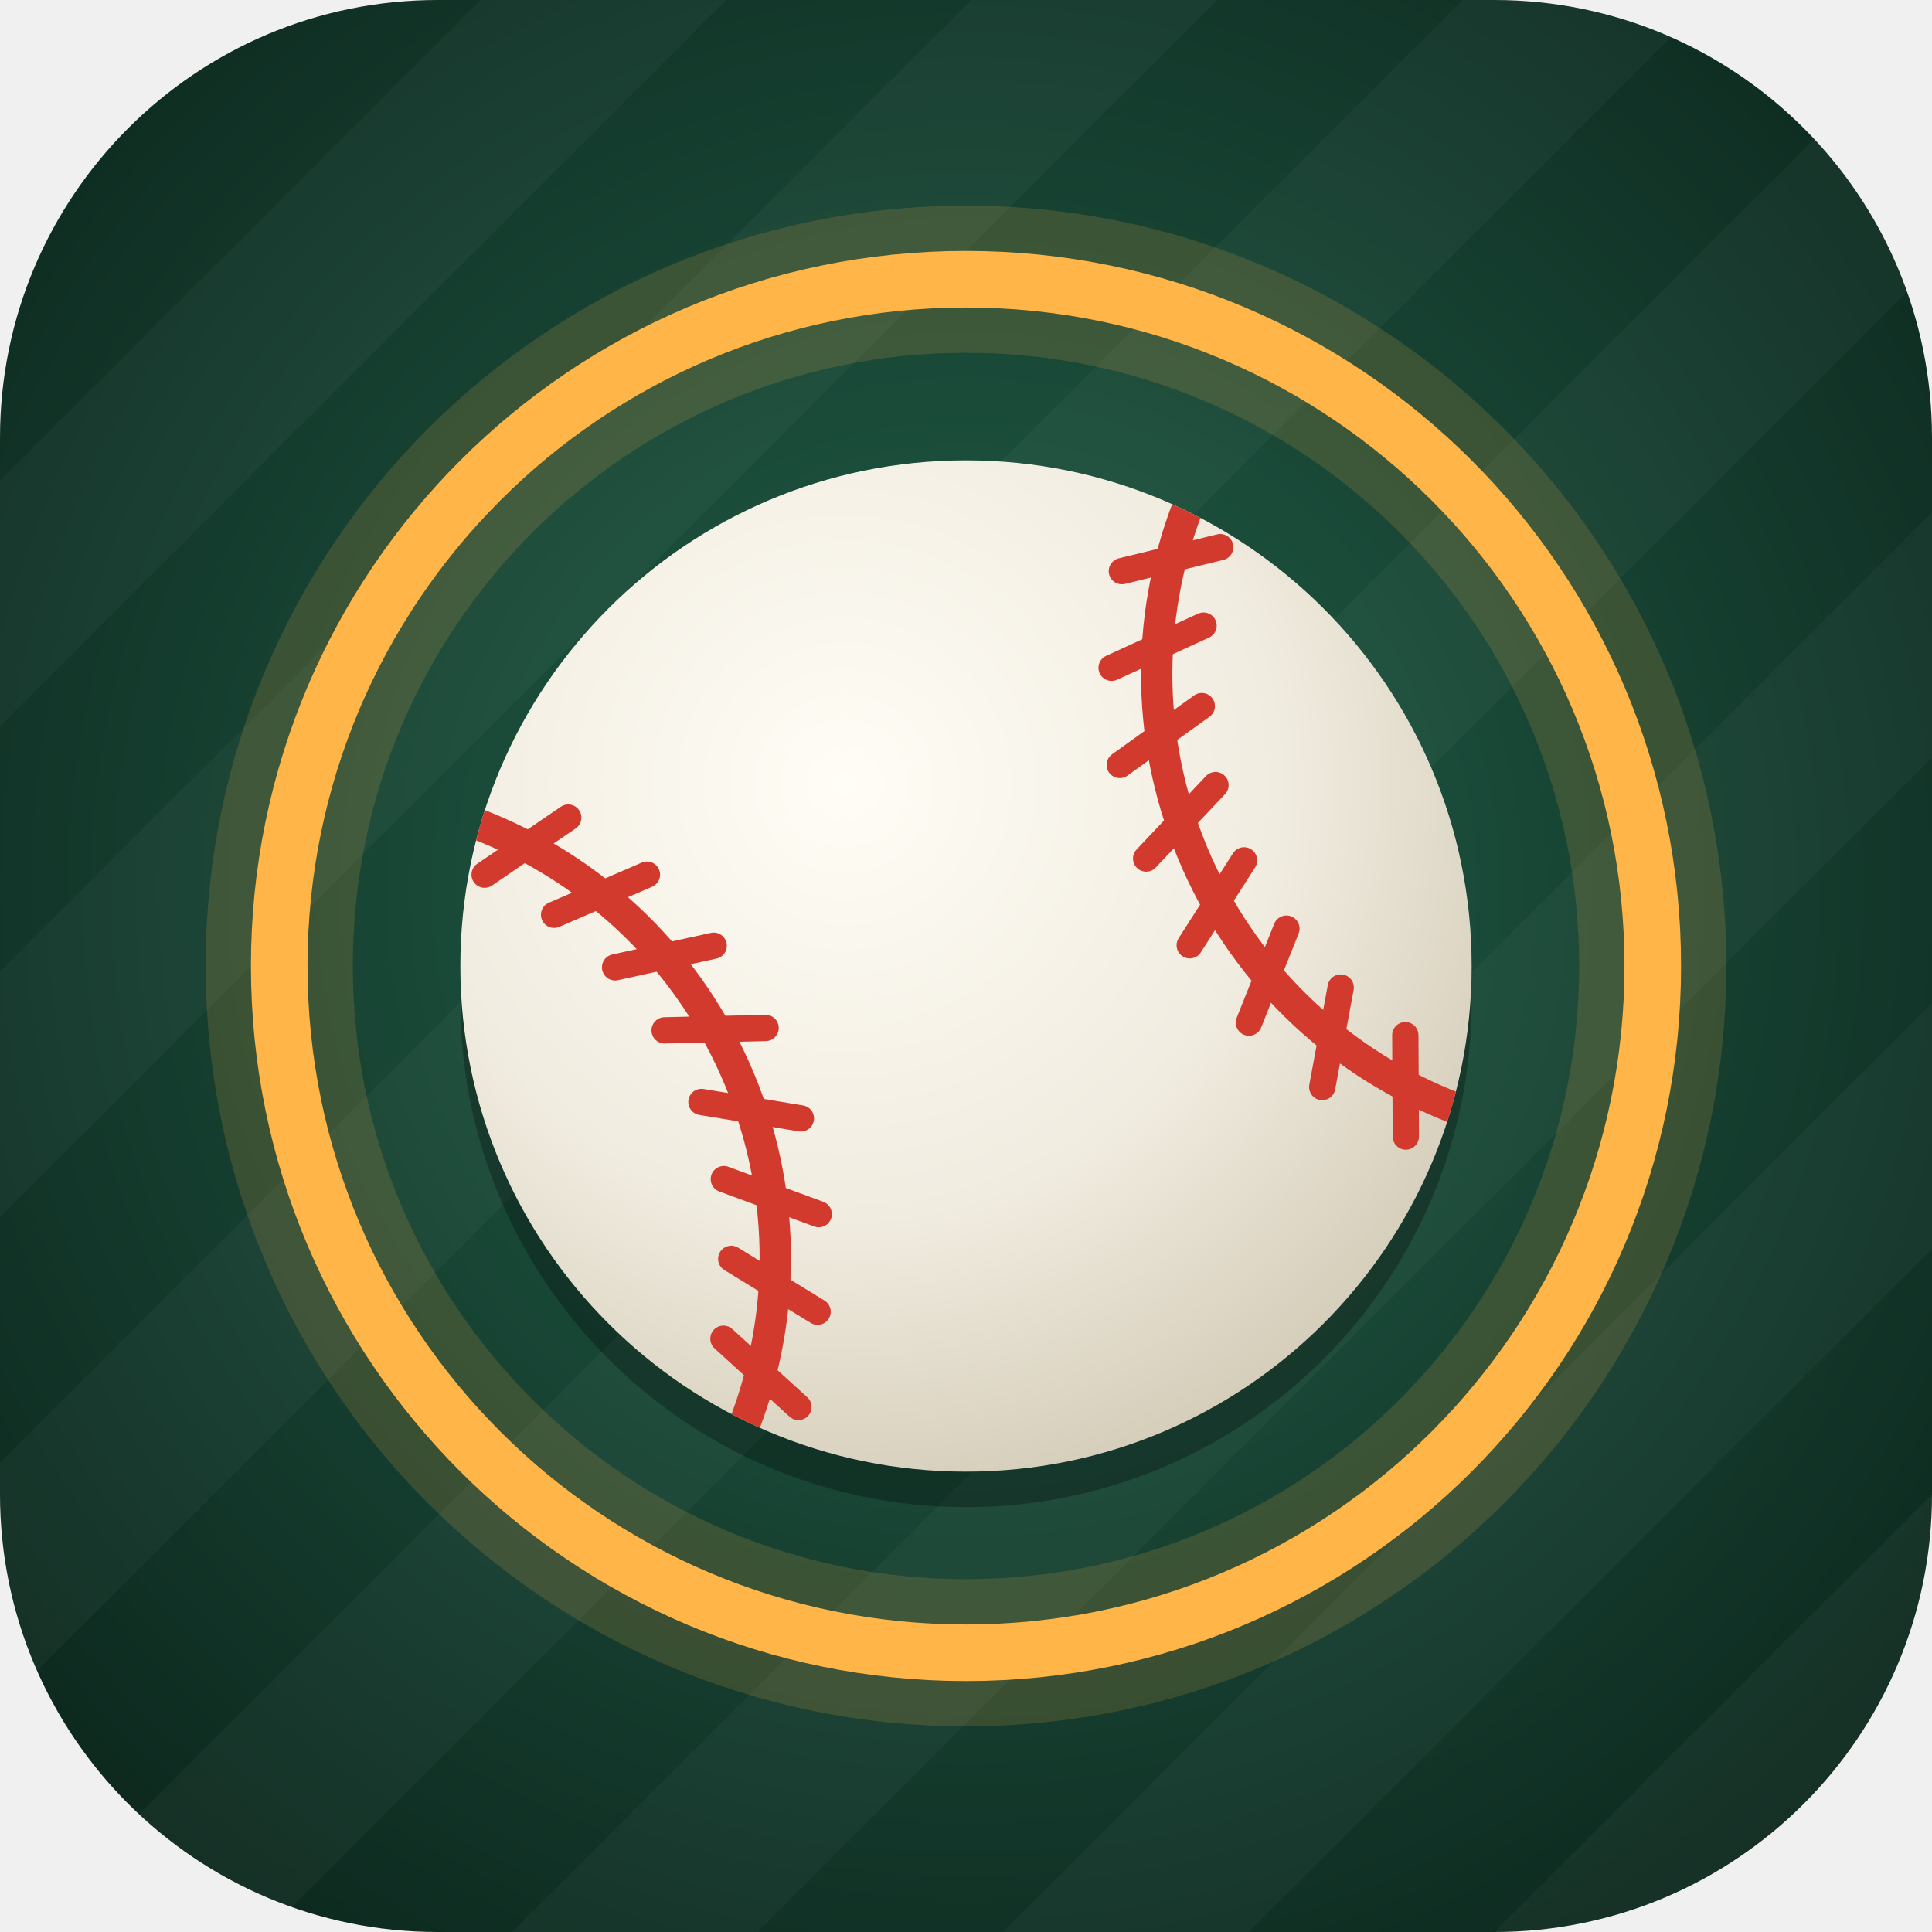
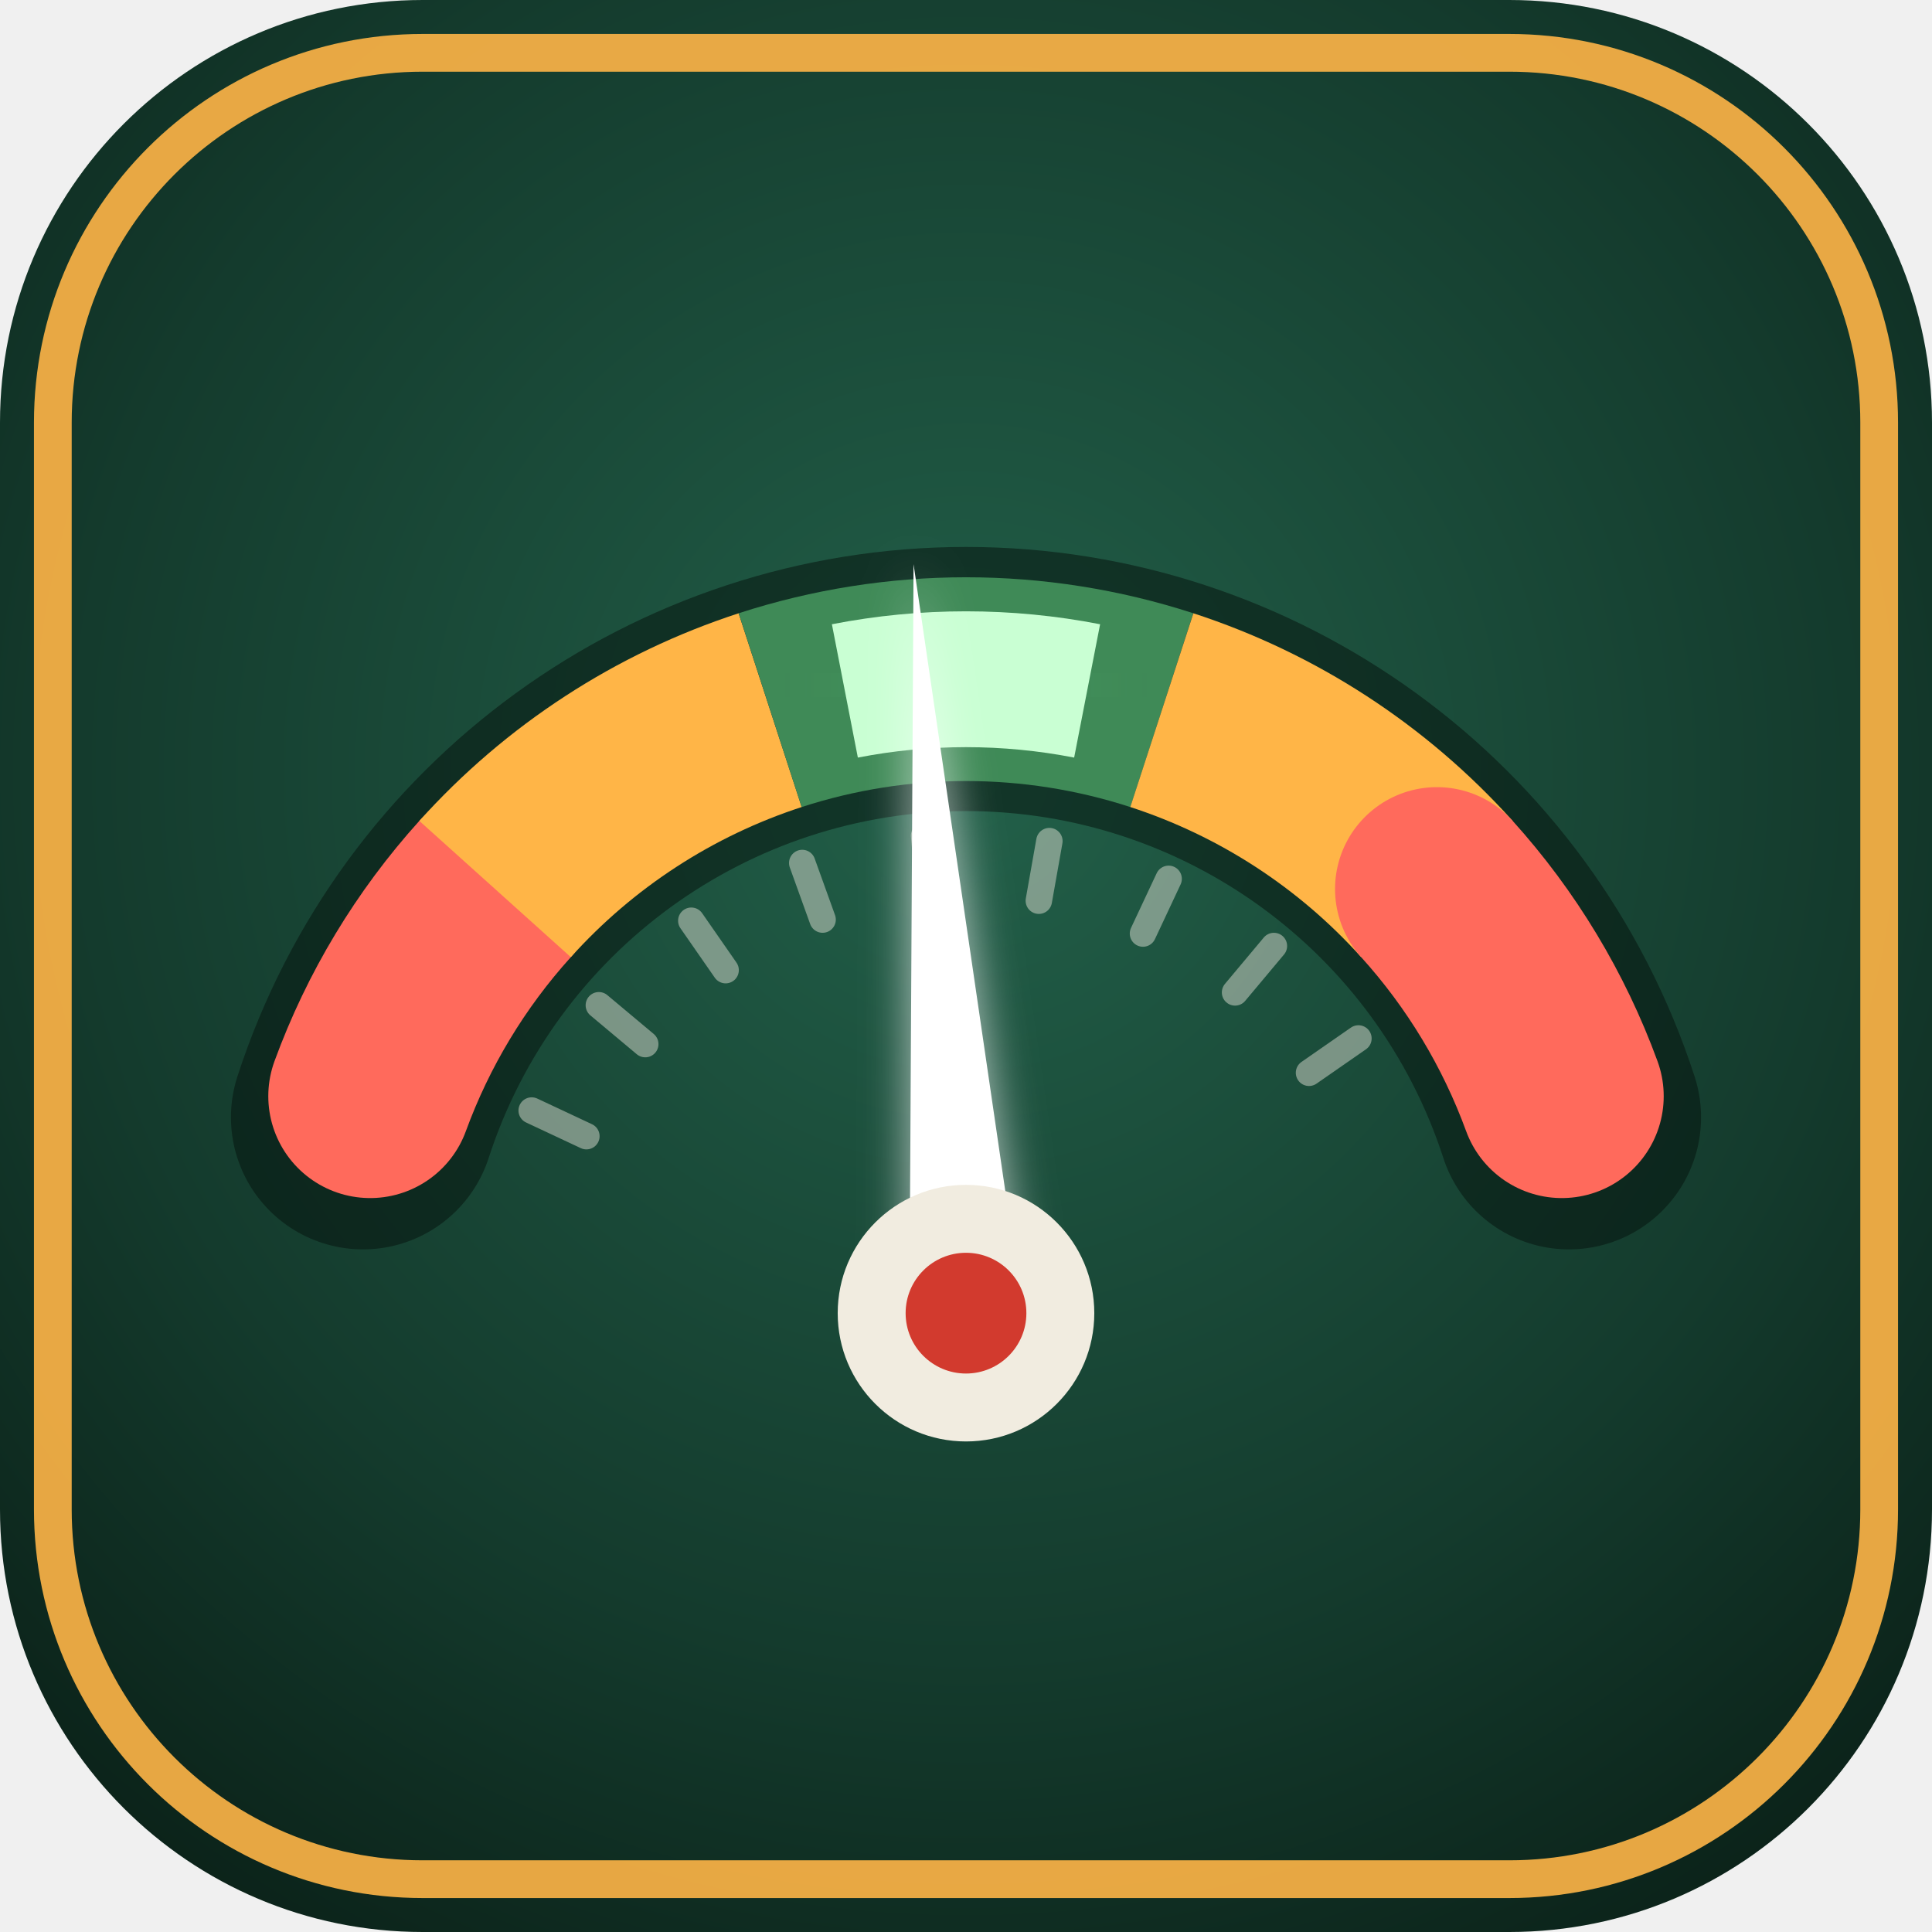
<svg xmlns="http://www.w3.org/2000/svg" viewBox="0 0 512 512" role="img" aria-label="Sweet Spot">
  <defs>
-     <radialGradient id="tg" cx="50%" cy="46%" r="72%">
+     <radialGradient id="bgd" cx="50%" cy="40%" r="70%">
      <stop offset="0" stop-color="#226049" />
-       <stop offset=".6" stop-color="#143b2d" />
+       <stop offset=".65" stop-color="#143b2d" />
      <stop offset="1" stop-color="#0b2219" />
    </radialGradient>
-     <clipPath id="tc">
-       <rect width="512" height="512" rx="116" />
-     </clipPath>
+     <filter id="glow" x="-50%" y="-50%" width="200%" height="200%">
+       <feGaussianBlur stdDeviation="10" />
+     </filter>
+     <filter id="nglow" x="-50%" y="-50%" width="200%" height="200%">
+       <feDropShadow dx="0" dy="0" stdDeviation="6" flood-color="#fff" flood-opacity=".7" />
+     </filter>
  </defs>
-   <g clip-path="url(#tc)">
-     <rect width="512" height="512" fill="url(#tg)" />
-     <g transform="rotate(45 256 256)">
-       <rect x="-200" y="-200" width="46" height="912" fill="#fff" opacity=".035" />
-       <rect x="-108" y="-200" width="46" height="912" fill="#fff" opacity=".035" />
-       <rect x="-16" y="-200" width="46" height="912" fill="#fff" opacity=".035" />
-       <rect x="76" y="-200" width="46" height="912" fill="#fff" opacity=".035" />
-       <rect x="168" y="-200" width="46" height="912" fill="#fff" opacity=".035" />
-       <rect x="260" y="-200" width="46" height="912" fill="#fff" opacity=".035" />
-       <rect x="352" y="-200" width="46" height="912" fill="#fff" opacity=".035" />
-       <rect x="444" y="-200" width="46" height="912" fill="#fff" opacity=".035" />
-       <rect x="536" y="-200" width="46" height="912" fill="#fff" opacity=".035" />
-       <rect x="628" y="-200" width="46" height="912" fill="#fff" opacity=".035" />
-     </g>
-   </g>
-   <circle cx="256" cy="256" r="182" fill="none" stroke="#ffb547" stroke-width="39.0" opacity=".16" />
-   <circle cx="256" cy="256" r="182" fill="none" stroke="#ffb547" stroke-width="15" />
-   <defs>
-     <radialGradient id="bg" cx="38%" cy="32%" r="78%">
-       <stop offset="0" stop-color="#fffdf6" />
-       <stop offset=".55" stop-color="#f1ece0" />
-       <stop offset="1" stop-color="#cfc7b2" />
-     </radialGradient>
-     <clipPath id="bc">
-       <circle cx="256" cy="256" r="134" />
-     </clipPath>
-   </defs>
-   <circle cx="256" cy="265.4" r="134" fill="#000" opacity=".28" />
-   <circle cx="256" cy="256" r="134" fill="url(#bg)" />
-   <g clip-path="url(#bc)">
-     <g transform="rotate(-24 256 256)">
-       <circle cx="65.7" cy="256" r="123.28" fill="none" stroke="#d23a2e" stroke-width="8.308" />
-       <line x1="149.3" y1="182.0" x2="175.7" y2="177.2" stroke="#d23a2e" stroke-width="6.968" stroke-linecap="round" />
-       <line x1="161.8" y1="199.2" x2="188.6" y2="199.5" stroke="#d23a2e" stroke-width="6.968" stroke-linecap="round" />
-       <line x1="170.9" y1="218.5" x2="197.1" y2="223.9" stroke="#d23a2e" stroke-width="6.968" stroke-linecap="round" />
-       <line x1="176.1" y1="239.1" x2="200.8" y2="249.4" stroke="#d23a2e" stroke-width="6.968" stroke-linecap="round" />
-       <line x1="177.3" y1="260.4" x2="199.6" y2="275.1" stroke="#d23a2e" stroke-width="6.968" stroke-linecap="round" />
-       <line x1="174.4" y1="281.5" x2="193.6" y2="300.2" stroke="#d23a2e" stroke-width="6.968" stroke-linecap="round" />
-       <line x1="167.6" y1="301.6" x2="182.8" y2="323.7" stroke="#d23a2e" stroke-width="6.968" stroke-linecap="round" />
-       <line x1="157.1" y1="320.1" x2="167.9" y2="344.7" stroke="#d23a2e" stroke-width="6.968" stroke-linecap="round" />
-       <circle cx="446.3" cy="256" r="123.28" fill="none" stroke="#d23a2e" stroke-width="8.308" />
-       <line x1="354.9" y1="320.1" x2="344.1" y2="344.7" stroke="#d23a2e" stroke-width="6.968" stroke-linecap="round" />
-       <line x1="344.4" y1="301.6" x2="329.2" y2="323.7" stroke="#d23a2e" stroke-width="6.968" stroke-linecap="round" />
-       <line x1="337.6" y1="281.5" x2="318.4" y2="300.2" stroke="#d23a2e" stroke-width="6.968" stroke-linecap="round" />
-       <line x1="334.7" y1="260.4" x2="312.4" y2="275.1" stroke="#d23a2e" stroke-width="6.968" stroke-linecap="round" />
-       <line x1="335.9" y1="239.1" x2="311.2" y2="249.4" stroke="#d23a2e" stroke-width="6.968" stroke-linecap="round" />
-       <line x1="341.1" y1="218.5" x2="314.9" y2="223.9" stroke="#d23a2e" stroke-width="6.968" stroke-linecap="round" />
-       <line x1="350.2" y1="199.2" x2="323.4" y2="199.5" stroke="#d23a2e" stroke-width="6.968" stroke-linecap="round" />
-       <line x1="362.7" y1="182.0" x2="336.3" y2="177.2" stroke="#d23a2e" stroke-width="6.968" stroke-linecap="round" />
-     </g>
+   <rect width="512" height="512" rx="112" fill="url(#bgd)" />
+   <rect x="14" y="14" width="484" height="484" rx="98" fill="none" stroke="#ffb547" stroke-width="10" opacity="0.9" />
+   <g transform="translate(0.0 30.0) scale(1)">
+     <path d="M96.2 266.1 A168 168 0 0 1 415.8 266.1" stroke="#06140e" stroke-width="70" stroke-linecap="round" fill="none" opacity=".55" />
+     <path d="M98.1 260.5 A168 168 0 0 1 131.2 205.6" stroke="#ff6a5c" stroke-width="54" fill="none" stroke-linecap="round" />
+     <path d="M131.2 205.6 A168 168 0 0 1 204.1 158.2" stroke="#ffb547" stroke-width="54" fill="none" />
+     <path d="M204.1 158.2 A168 168 0 0 1 307.9 158.2" stroke="#3f8a57" stroke-width="54" fill="none" />
+     <path d="M307.9 158.2 A168 168 0 0 1 380.8 205.6" stroke="#ffb547" stroke-width="54" fill="none" />
+     <path d="M380.8 205.6 A168 168 0 0 1 413.9 260.5" stroke="#ff6a5c" stroke-width="54" fill="none" stroke-linecap="round" />
+     <path d="M223.9 153.1 A168 168 0 0 1 288.1 153.1" stroke="#8fe0a0" stroke-width="64" fill="none" filter="url(#glow)" />
+     <path d="M223.9 153.1 A168 168 0 0 1 288.1 153.1" stroke="#c9ffd3" stroke-width="36" fill="none" />
+     <line x1="140.9" y1="264.3" x2="155.4" y2="271.1" stroke="#f1ece0" stroke-opacity=".45" stroke-width="7" stroke-linecap="round" />
+     <line x1="158.7" y1="236.4" x2="171.0" y2="246.7" stroke="#f1ece0" stroke-opacity=".45" stroke-width="7" stroke-linecap="round" />
+     <line x1="183.2" y1="214.0" x2="192.3" y2="227.1" stroke="#f1ece0" stroke-opacity=".45" stroke-width="7" stroke-linecap="round" />
+     <line x1="212.6" y1="198.7" x2="218.0" y2="213.7" stroke="#f1ece0" stroke-opacity=".45" stroke-width="7" stroke-linecap="round" />
+     <line x1="244.9" y1="191.5" x2="246.3" y2="207.4" stroke="#f1ece0" stroke-opacity=".45" stroke-width="7" stroke-linecap="round" />
+     <line x1="278.1" y1="192.9" x2="275.3" y2="208.7" stroke="#f1ece0" stroke-opacity=".45" stroke-width="7" stroke-linecap="round" />
+     <line x1="309.7" y1="202.9" x2="302.9" y2="217.4" stroke="#f1ece0" stroke-opacity=".45" stroke-width="7" stroke-linecap="round" />
+     <line x1="337.6" y1="220.7" x2="327.3" y2="233.0" stroke="#f1ece0" stroke-opacity=".45" stroke-width="7" stroke-linecap="round" />
+     <line x1="360.0" y1="245.2" x2="346.9" y2="254.3" stroke="#f1ece0" stroke-opacity=".45" stroke-width="7" stroke-linecap="round" />
+     <path d="M241.0 319.0 L242.1 119.5 L271.0 317.0 Z" fill="#fff" filter="url(#nglow)" />
+     <circle cx="256" cy="318" r="34" fill="#f1ece0" />
+     <circle cx="256" cy="318" r="16" fill="#d23a2e" />
  </g>
</svg>
